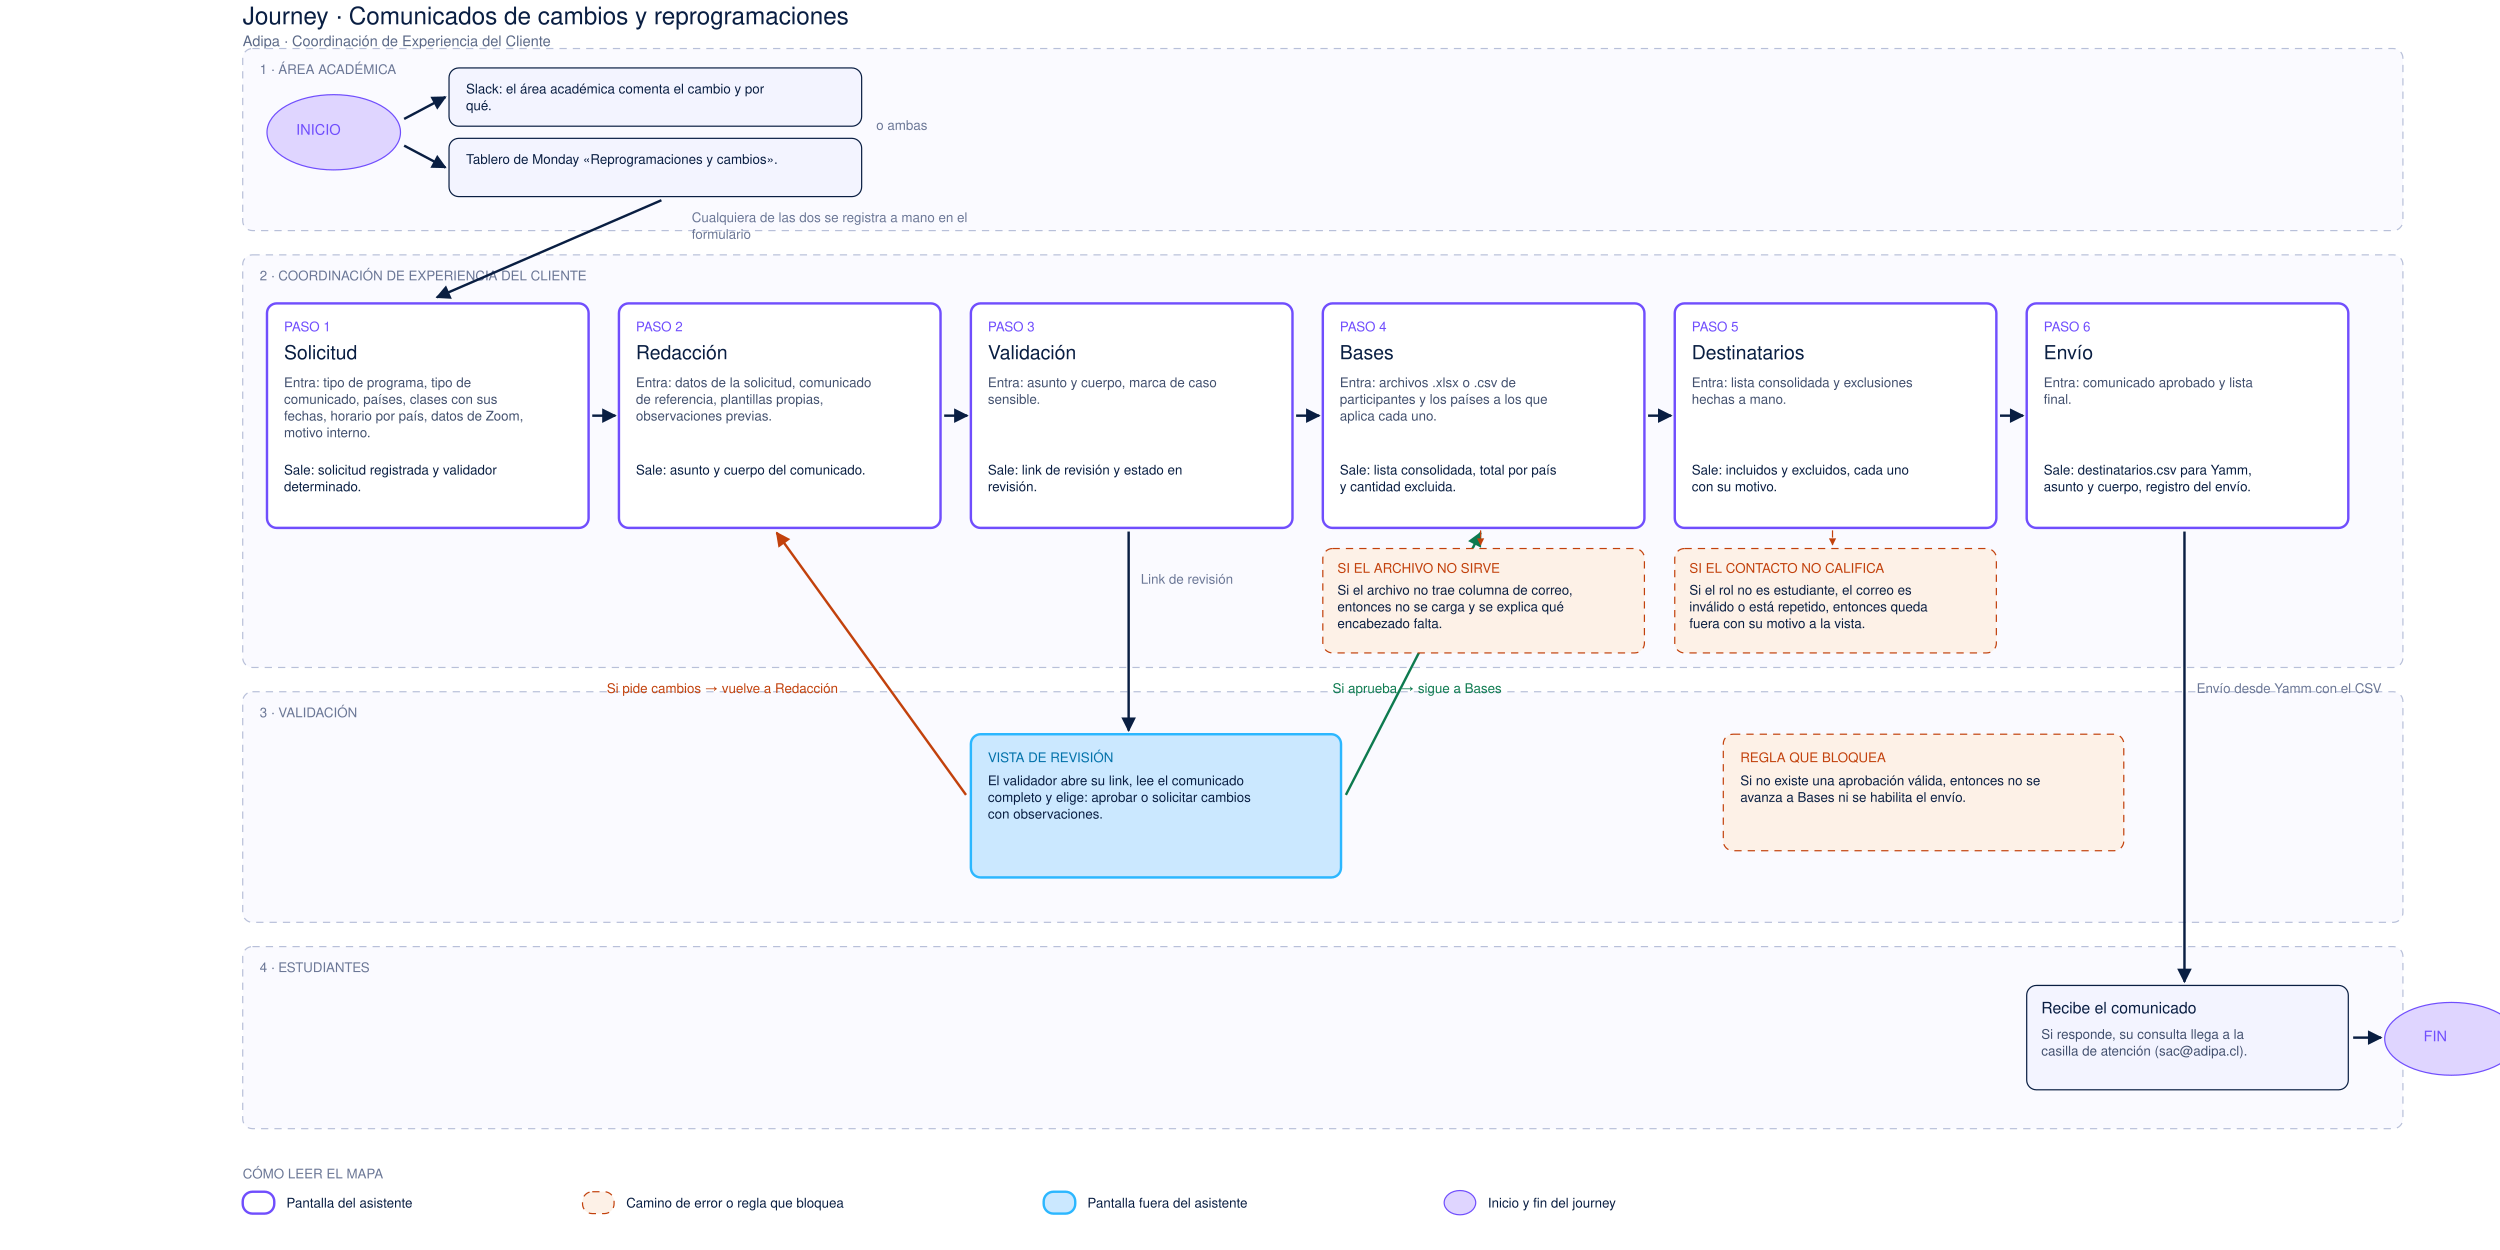
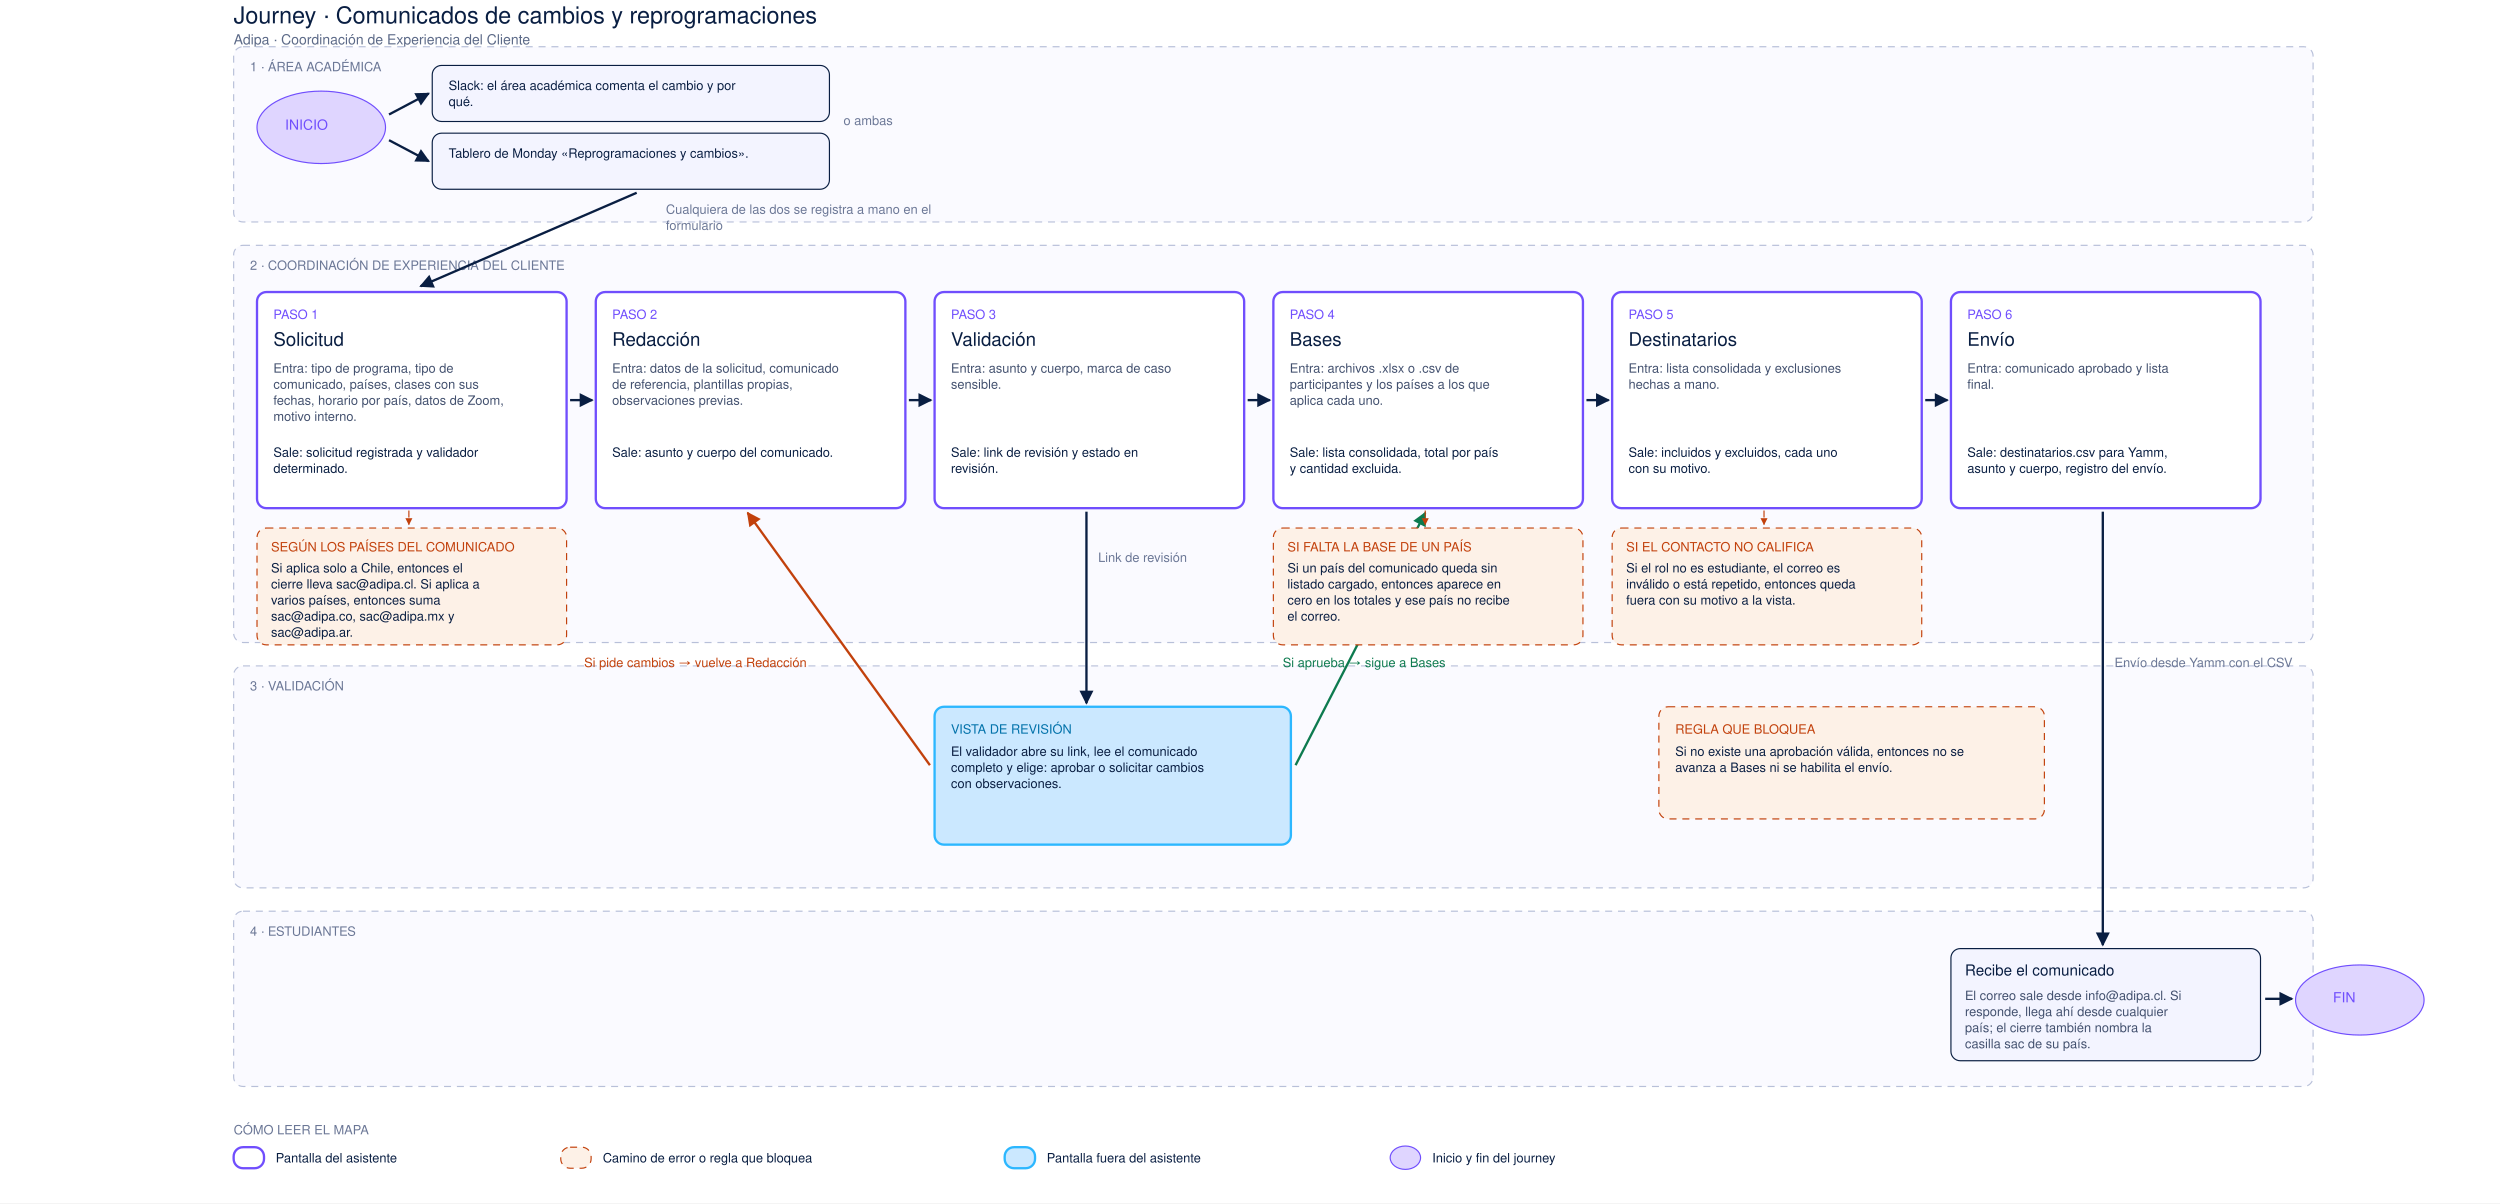
- <svg xmlns="http://www.w3.org/2000/svg" viewBox="0 0 2060 1030" width="2060" height="1030">
+ <svg xmlns="http://www.w3.org/2000/svg" viewBox="0 0 2140 1030" width="2140" height="1030">
  <defs>
    <marker id="punta-091e42" viewBox="0 0 10 10" refX="9" refY="5" markerWidth="6" markerHeight="6" orient="auto-start-reverse">
      <path d="M 0 0 L 10 5 L 0 10 z" fill="#091e42" />
    </marker>
    <marker id="punta-0d7a4f" viewBox="0 0 10 10" refX="9" refY="5" markerWidth="6" markerHeight="6" orient="auto-start-reverse">
      <path d="M 0 0 L 10 5 L 0 10 z" fill="#0d7a4f" />
    </marker>
    <marker id="punta-c2410c" viewBox="0 0 10 10" refX="9" refY="5" markerWidth="6" markerHeight="6" orient="auto-start-reverse">
      <path d="M 0 0 L 10 5 L 0 10 z" fill="#c2410c" />
    </marker>
  </defs>
-   <rect width="2060" height="1030" fill="#ffffff" />
+   <rect width="2140" height="1030" fill="#ffffff" />
  <text x="200" y="0" font-family="Poppins, Helvetica, sans-serif" font-size="20" fill="#091e42">
    <tspan x="200" dy="20">Journey · Comunicados de cambios y reprogramaciones</tspan>
  </text>
  <text x="200" y="26" font-family="Poppins, Helvetica, sans-serif" font-size="12" fill="#5b6987">
    <tspan x="200" dy="12">Adipa · Coordinación de Experiencia del Cliente</tspan>
  </text>
  <rect x="200" y="40" width="1780" height="150" rx="8" fill="#fafaff" stroke="#b8c0d9" stroke-width="1" stroke-dasharray="6 5" />
  <text x="214" y="50" font-family="Poppins, Helvetica, sans-serif" font-size="11" fill="#6b7796">
    <tspan x="214" dy="11">1 · ÁREA ACADÉMICA</tspan>
  </text>
  <rect x="200" y="210" width="1780" height="340" rx="8" fill="#fafaff" stroke="#b8c0d9" stroke-width="1" stroke-dasharray="6 5" />
  <text x="214" y="220" font-family="Poppins, Helvetica, sans-serif" font-size="11" fill="#6b7796">
    <tspan x="214" dy="11">2 · COORDINACIÓN DE EXPERIENCIA DEL CLIENTE</tspan>
  </text>
  <rect x="200" y="570" width="1780" height="190" rx="8" fill="#fafaff" stroke="#b8c0d9" stroke-width="1" stroke-dasharray="6 5" />
  <text x="214" y="580" font-family="Poppins, Helvetica, sans-serif" font-size="11" fill="#6b7796">
    <tspan x="214" dy="11">3 · VALIDACIÓN</tspan>
  </text>
  <rect x="200" y="780" width="1780" height="150" rx="8" fill="#fafaff" stroke="#b8c0d9" stroke-width="1" stroke-dasharray="6 5" />
  <text x="214" y="790" font-family="Poppins, Helvetica, sans-serif" font-size="11" fill="#6b7796">
    <tspan x="214" dy="11">4 · ESTUDIANTES</tspan>
  </text>
  <rect x="220" y="250" width="265" height="185" rx="8" fill="#ffffff" stroke="#704efd" stroke-width="2" />
  <text x="234" y="262" font-family="Poppins, Helvetica, sans-serif" font-size="11" fill="#704efd">
    <tspan x="234" dy="11">PASO 1</tspan>
  </text>
  <text x="234" y="280" font-family="Poppins, Helvetica, sans-serif" font-size="16" fill="#091e42">
    <tspan x="234" dy="16">Solicitud</tspan>
  </text>
  <text x="234" y="308" font-family="Poppins, Helvetica, sans-serif" font-size="11" fill="#42506e">
    <tspan x="234" dy="11">Entra: tipo de programa, tipo de</tspan>
    <tspan x="234" dy="13.75">comunicado, países, clases con sus</tspan>
    <tspan x="234" dy="13.75">fechas, horario por país, datos de Zoom,</tspan>
    <tspan x="234" dy="13.75">motivo interno.</tspan>
  </text>
  <text x="234" y="380" font-family="Poppins, Helvetica, sans-serif" font-size="11" fill="#091e42">
    <tspan x="234" dy="11">Sale: solicitud registrada y validador</tspan>
    <tspan x="234" dy="13.75">determinado.</tspan>
  </text>
  <rect x="510" y="250" width="265" height="185" rx="8" fill="#ffffff" stroke="#704efd" stroke-width="2" />
  <text x="524" y="262" font-family="Poppins, Helvetica, sans-serif" font-size="11" fill="#704efd">
    <tspan x="524" dy="11">PASO 2</tspan>
  </text>
  <text x="524" y="280" font-family="Poppins, Helvetica, sans-serif" font-size="16" fill="#091e42">
    <tspan x="524" dy="16">Redacción</tspan>
  </text>
  <text x="524" y="308" font-family="Poppins, Helvetica, sans-serif" font-size="11" fill="#42506e">
    <tspan x="524" dy="11">Entra: datos de la solicitud, comunicado</tspan>
    <tspan x="524" dy="13.75">de referencia, plantillas propias,</tspan>
    <tspan x="524" dy="13.75">observaciones previas.</tspan>
  </text>
  <text x="524" y="380" font-family="Poppins, Helvetica, sans-serif" font-size="11" fill="#091e42">
    <tspan x="524" dy="11">Sale: asunto y cuerpo del comunicado.</tspan>
  </text>
  <polyline points="488,342.5 507,342.5" fill="none" stroke="#091e42" stroke-width="2" marker-end="url(#punta-091e42)" />
  <rect x="800" y="250" width="265" height="185" rx="8" fill="#ffffff" stroke="#704efd" stroke-width="2" />
  <text x="814" y="262" font-family="Poppins, Helvetica, sans-serif" font-size="11" fill="#704efd">
    <tspan x="814" dy="11">PASO 3</tspan>
  </text>
  <text x="814" y="280" font-family="Poppins, Helvetica, sans-serif" font-size="16" fill="#091e42">
    <tspan x="814" dy="16">Validación</tspan>
  </text>
  <text x="814" y="308" font-family="Poppins, Helvetica, sans-serif" font-size="11" fill="#42506e">
    <tspan x="814" dy="11">Entra: asunto y cuerpo, marca de caso</tspan>
    <tspan x="814" dy="13.75">sensible.</tspan>
  </text>
  <text x="814" y="380" font-family="Poppins, Helvetica, sans-serif" font-size="11" fill="#091e42">
    <tspan x="814" dy="11">Sale: link de revisión y estado en</tspan>
    <tspan x="814" dy="13.75">revisión.</tspan>
  </text>
  <polyline points="778,342.5 797,342.5" fill="none" stroke="#091e42" stroke-width="2" marker-end="url(#punta-091e42)" />
  <rect x="1090" y="250" width="265" height="185" rx="8" fill="#ffffff" stroke="#704efd" stroke-width="2" />
  <text x="1104" y="262" font-family="Poppins, Helvetica, sans-serif" font-size="11" fill="#704efd">
    <tspan x="1104" dy="11">PASO 4</tspan>
  </text>
  <text x="1104" y="280" font-family="Poppins, Helvetica, sans-serif" font-size="16" fill="#091e42">
    <tspan x="1104" dy="16">Bases</tspan>
  </text>
  <text x="1104" y="308" font-family="Poppins, Helvetica, sans-serif" font-size="11" fill="#42506e">
    <tspan x="1104" dy="11">Entra: archivos .xlsx o .csv de</tspan>
    <tspan x="1104" dy="13.75">participantes y los países a los que</tspan>
    <tspan x="1104" dy="13.75">aplica cada uno.</tspan>
  </text>
  <text x="1104" y="380" font-family="Poppins, Helvetica, sans-serif" font-size="11" fill="#091e42">
    <tspan x="1104" dy="11">Sale: lista consolidada, total por país</tspan>
    <tspan x="1104" dy="13.75">y cantidad excluida.</tspan>
  </text>
  <polyline points="1068,342.5 1087,342.5" fill="none" stroke="#091e42" stroke-width="2" marker-end="url(#punta-091e42)" />
  <rect x="1380" y="250" width="265" height="185" rx="8" fill="#ffffff" stroke="#704efd" stroke-width="2" />
  <text x="1394" y="262" font-family="Poppins, Helvetica, sans-serif" font-size="11" fill="#704efd">
    <tspan x="1394" dy="11">PASO 5</tspan>
  </text>
  <text x="1394" y="280" font-family="Poppins, Helvetica, sans-serif" font-size="16" fill="#091e42">
    <tspan x="1394" dy="16">Destinatarios</tspan>
  </text>
  <text x="1394" y="308" font-family="Poppins, Helvetica, sans-serif" font-size="11" fill="#42506e">
    <tspan x="1394" dy="11">Entra: lista consolidada y exclusiones</tspan>
    <tspan x="1394" dy="13.75">hechas a mano.</tspan>
  </text>
  <text x="1394" y="380" font-family="Poppins, Helvetica, sans-serif" font-size="11" fill="#091e42">
    <tspan x="1394" dy="11">Sale: incluidos y excluidos, cada uno</tspan>
    <tspan x="1394" dy="13.75">con su motivo.</tspan>
  </text>
  <polyline points="1358,342.5 1377,342.5" fill="none" stroke="#091e42" stroke-width="2" marker-end="url(#punta-091e42)" />
  <rect x="1670" y="250" width="265" height="185" rx="8" fill="#ffffff" stroke="#704efd" stroke-width="2" />
  <text x="1684" y="262" font-family="Poppins, Helvetica, sans-serif" font-size="11" fill="#704efd">
    <tspan x="1684" dy="11">PASO 6</tspan>
  </text>
  <text x="1684" y="280" font-family="Poppins, Helvetica, sans-serif" font-size="16" fill="#091e42">
    <tspan x="1684" dy="16">Envío</tspan>
  </text>
  <text x="1684" y="308" font-family="Poppins, Helvetica, sans-serif" font-size="11" fill="#42506e">
    <tspan x="1684" dy="11">Entra: comunicado aprobado y lista</tspan>
    <tspan x="1684" dy="13.75">final.</tspan>
  </text>
  <text x="1684" y="380" font-family="Poppins, Helvetica, sans-serif" font-size="11" fill="#091e42">
    <tspan x="1684" dy="11">Sale: destinatarios.csv para Yamm,</tspan>
    <tspan x="1684" dy="13.75">asunto y cuerpo, registro del envío.</tspan>
  </text>
  <polyline points="1648,342.5 1667,342.5" fill="none" stroke="#091e42" stroke-width="2" marker-end="url(#punta-091e42)" />
  <ellipse cx="275" cy="109" rx="55" ry="31" fill="#dfd5ff" stroke="#704efd" stroke-width="1" />
  <text x="244" y="99" font-family="Poppins, Helvetica, sans-serif" font-size="12" fill="#704efd">
    <tspan x="244" dy="12">INICIO</tspan>
  </text>
  <rect x="370" y="56" width="340" height="48" rx="8" fill="#f3f4ff" stroke="#091e42" stroke-width="1" />
  <text x="384" y="66" font-family="Poppins, Helvetica, sans-serif" font-size="11" fill="#091e42">
    <tspan x="384" dy="11">Slack: el área académica comenta el cambio y por</tspan>
    <tspan x="384" dy="13.75">qué.</tspan>
  </text>
  <rect x="370" y="114" width="340" height="48" rx="8" fill="#f3f4ff" stroke="#091e42" stroke-width="1" />
  <text x="384" y="124" font-family="Poppins, Helvetica, sans-serif" font-size="11" fill="#091e42">
    <tspan x="384" dy="11">Tablero de Monday «Reprogramaciones y cambios».</tspan>
  </text>
  <text x="722" y="96" font-family="Poppins, Helvetica, sans-serif" font-size="11" fill="#6b7796">
    <tspan x="722" dy="11">o ambas</tspan>
  </text>
  <polyline points="333,98 367,80" fill="none" stroke="#091e42" stroke-width="2" marker-end="url(#punta-091e42)" />
  <polyline points="333,120 367,138" fill="none" stroke="#091e42" stroke-width="2" marker-end="url(#punta-091e42)" />
  <polyline points="545,165 360,245" fill="none" stroke="#091e42" stroke-width="2" marker-end="url(#punta-091e42)" />
  <text x="570" y="172" font-family="Poppins, Helvetica, sans-serif" font-size="11" fill="#6b7796">
    <tspan x="570" dy="11">Cualquiera de las dos se registra a mano en el</tspan>
    <tspan x="570" dy="13.75">formulario</tspan>
  </text>
  <rect x="800" y="605" width="305" height="118" rx="8" fill="#cbe8ff" stroke="#2cb7ff" stroke-width="2" />
  <text x="814" y="617" font-family="Poppins, Helvetica, sans-serif" font-size="11" fill="#0272aa">
    <tspan x="814" dy="11">VISTA DE REVISIÓN</tspan>
  </text>
  <text x="814" y="636" font-family="Poppins, Helvetica, sans-serif" font-size="11" fill="#091e42">
    <tspan x="814" dy="11">El validador abre su link, lee el comunicado</tspan>
    <tspan x="814" dy="13.75">completo y elige: aprobar o solicitar cambios</tspan>
    <tspan x="814" dy="13.75">con observaciones.</tspan>
  </text>
  <polyline points="930,438 930,602" fill="none" stroke="#091e42" stroke-width="2" marker-end="url(#punta-091e42)" />
  <text x="940" y="470" font-family="Poppins, Helvetica, sans-serif" font-size="11" fill="#6b7796">
    <tspan x="940" dy="11">Link de revisión</tspan>
  </text>
  <polyline points="1109,655 1220,439" fill="none" stroke="#0d7a4f" stroke-width="2" marker-end="url(#punta-0d7a4f)" />
  <text x="1098" y="560" font-family="Poppins, Helvetica, sans-serif" font-size="11" fill="#0d7a4f">
    <tspan x="1098" dy="11">Si aprueba → sigue a Bases</tspan>
  </text>
  <polyline points="796,655 640,439" fill="none" stroke="#c2410c" stroke-width="2" marker-end="url(#punta-c2410c)" />
  <text x="500" y="560" font-family="Poppins, Helvetica, sans-serif" font-size="11" fill="#c2410c">
    <tspan x="500" dy="11">Si pide cambios → vuelve a Redacción</tspan>
  </text>
  <rect x="1420" y="605" width="330" height="96" rx="8" fill="#fdf1e7" stroke="#c2410c" stroke-width="1" stroke-dasharray="6 5" />
  <text x="1434" y="617" font-family="Poppins, Helvetica, sans-serif" font-size="11" fill="#c2410c">
    <tspan x="1434" dy="11">REGLA QUE BLOQUEA</tspan>
  </text>
  <text x="1434" y="636" font-family="Poppins, Helvetica, sans-serif" font-size="11" fill="#091e42">
    <tspan x="1434" dy="11">Si no existe una aprobación válida, entonces no se</tspan>
    <tspan x="1434" dy="13.75">avanza a Bases ni se habilita el envío.</tspan>
  </text>
-   <rect x="1090" y="452" width="265" height="86" rx="8" fill="#fdf1e7" stroke="#c2410c" stroke-width="1" stroke-dasharray="6 5" />
+   <rect x="220" y="452" width="265" height="100" rx="8" fill="#fdf1e7" stroke="#c2410c" stroke-width="1" stroke-dasharray="6 5" />
+   <text x="232" y="461" font-family="Poppins, Helvetica, sans-serif" font-size="11" fill="#c2410c">
+     <tspan x="232" dy="11">SEGÚN LOS PAÍSES DEL COMUNICADO</tspan>
+   </text>
+   <text x="232" y="479" font-family="Poppins, Helvetica, sans-serif" font-size="11" fill="#091e42">
+     <tspan x="232" dy="11">Si aplica solo a Chile, entonces el</tspan>
+     <tspan x="232" dy="13.75">cierre lleva sac@adipa.cl. Si aplica a</tspan>
+     <tspan x="232" dy="13.75">varios países, entonces suma</tspan>
+     <tspan x="232" dy="13.75">sac@adipa.co, sac@adipa.mx y</tspan>
+     <tspan x="232" dy="13.75">sac@adipa.ar.</tspan>
+   </text>
+   <polyline points="350,437 350,449" fill="none" stroke="#c2410c" stroke-width="1" stroke-dasharray="6 5" marker-end="url(#punta-c2410c)" />
+   <rect x="1090" y="452" width="265" height="100" rx="8" fill="#fdf1e7" stroke="#c2410c" stroke-width="1" stroke-dasharray="6 5" />
  <text x="1102" y="461" font-family="Poppins, Helvetica, sans-serif" font-size="11" fill="#c2410c">
-     <tspan x="1102" dy="11">SI EL ARCHIVO NO SIRVE</tspan>
+     <tspan x="1102" dy="11">SI FALTA LA BASE DE UN PAÍS</tspan>
  </text>
  <text x="1102" y="479" font-family="Poppins, Helvetica, sans-serif" font-size="11" fill="#091e42">
-     <tspan x="1102" dy="11">Si el archivo no trae columna de correo,</tspan>
-     <tspan x="1102" dy="13.75">entonces no se carga y se explica qué</tspan>
-     <tspan x="1102" dy="13.75">encabezado falta.</tspan>
+     <tspan x="1102" dy="11">Si un país del comunicado queda sin</tspan>
+     <tspan x="1102" dy="13.75">listado cargado, entonces aparece en</tspan>
+     <tspan x="1102" dy="13.75">cero en los totales y ese país no recibe</tspan>
+     <tspan x="1102" dy="13.75">el correo.</tspan>
  </text>
  <polyline points="1220,437 1220,449" fill="none" stroke="#c2410c" stroke-width="1" stroke-dasharray="6 5" marker-end="url(#punta-c2410c)" />
-   <rect x="1380" y="452" width="265" height="86" rx="8" fill="#fdf1e7" stroke="#c2410c" stroke-width="1" stroke-dasharray="6 5" />
+   <rect x="1380" y="452" width="265" height="100" rx="8" fill="#fdf1e7" stroke="#c2410c" stroke-width="1" stroke-dasharray="6 5" />
  <text x="1392" y="461" font-family="Poppins, Helvetica, sans-serif" font-size="11" fill="#c2410c">
    <tspan x="1392" dy="11">SI EL CONTACTO NO CALIFICA</tspan>
  </text>
  <text x="1392" y="479" font-family="Poppins, Helvetica, sans-serif" font-size="11" fill="#091e42">
    <tspan x="1392" dy="11">Si el rol no es estudiante, el correo es</tspan>
    <tspan x="1392" dy="13.75">inválido o está repetido, entonces queda</tspan>
    <tspan x="1392" dy="13.75">fuera con su motivo a la vista.</tspan>
  </text>
  <polyline points="1510,437 1510,449" fill="none" stroke="#c2410c" stroke-width="1" stroke-dasharray="6 5" marker-end="url(#punta-c2410c)" />
-   <rect x="1670" y="812" width="265" height="86" rx="8" fill="#f3f4ff" stroke="#091e42" stroke-width="1" />
+   <rect x="1670" y="812" width="265" height="96" rx="8" fill="#f3f4ff" stroke="#091e42" stroke-width="1" />
  <text x="1682" y="822" font-family="Poppins, Helvetica, sans-serif" font-size="13" fill="#091e42">
    <tspan x="1682" dy="13">Recibe el comunicado</tspan>
  </text>
  <text x="1682" y="845" font-family="Poppins, Helvetica, sans-serif" font-size="11" fill="#42506e">
-     <tspan x="1682" dy="11">Si responde, su consulta llega a la</tspan>
-     <tspan x="1682" dy="13.75">casilla de atención (sac@adipa.cl).</tspan>
+     <tspan x="1682" dy="11">El correo sale desde info@adipa.cl. Si</tspan>
+     <tspan x="1682" dy="13.75">responde, llega ahí desde cualquier</tspan>
+     <tspan x="1682" dy="13.75">país; el cierre también nombra la</tspan>
+     <tspan x="1682" dy="13.75">casilla sac de su país.</tspan>
  </text>
  <polyline points="1800,438 1800,809" fill="none" stroke="#091e42" stroke-width="2" marker-end="url(#punta-091e42)" />
  <text x="1810" y="560" font-family="Poppins, Helvetica, sans-serif" font-size="11" fill="#6b7796">
    <tspan x="1810" dy="11">Envío desde Yamm con el CSV</tspan>
  </text>
  <ellipse cx="2020" cy="856" rx="55" ry="30" fill="#dfd5ff" stroke="#704efd" stroke-width="1" />
  <text x="1997" y="846" font-family="Poppins, Helvetica, sans-serif" font-size="12" fill="#704efd">
    <tspan x="1997" dy="12">FIN</tspan>
  </text>
  <polyline points="1939,855 1962,855" fill="none" stroke="#091e42" stroke-width="2" marker-end="url(#punta-091e42)" />
  <text x="200" y="960" font-family="Poppins, Helvetica, sans-serif" font-size="11" fill="#6b7796">
    <tspan x="200" dy="11">CÓMO LEER EL MAPA</tspan>
  </text>
  <rect x="200" y="982" width="26" height="18" rx="8" fill="#ffffff" stroke="#704efd" stroke-width="2" />
  <text x="236" y="984" font-family="Poppins, Helvetica, sans-serif" font-size="11" fill="#091e42">
    <tspan x="236" dy="11">Pantalla del asistente</tspan>
  </text>
  <rect x="480" y="982" width="26" height="18" rx="8" fill="#fdf1e7" stroke="#c2410c" stroke-width="1" stroke-dasharray="6 5" />
  <text x="516" y="984" font-family="Poppins, Helvetica, sans-serif" font-size="11" fill="#091e42">
    <tspan x="516" dy="11">Camino de error o regla que bloquea</tspan>
  </text>
  <rect x="860" y="982" width="26" height="18" rx="8" fill="#cbe8ff" stroke="#2cb7ff" stroke-width="2" />
  <text x="896" y="984" font-family="Poppins, Helvetica, sans-serif" font-size="11" fill="#091e42">
    <tspan x="896" dy="11">Pantalla fuera del asistente</tspan>
  </text>
  <ellipse cx="1203" cy="991" rx="13" ry="10" fill="#dfd5ff" stroke="#704efd" stroke-width="1" />
  <text x="1226" y="984" font-family="Poppins, Helvetica, sans-serif" font-size="11" fill="#091e42">
    <tspan x="1226" dy="11">Inicio y fin del journey</tspan>
  </text>
</svg>
